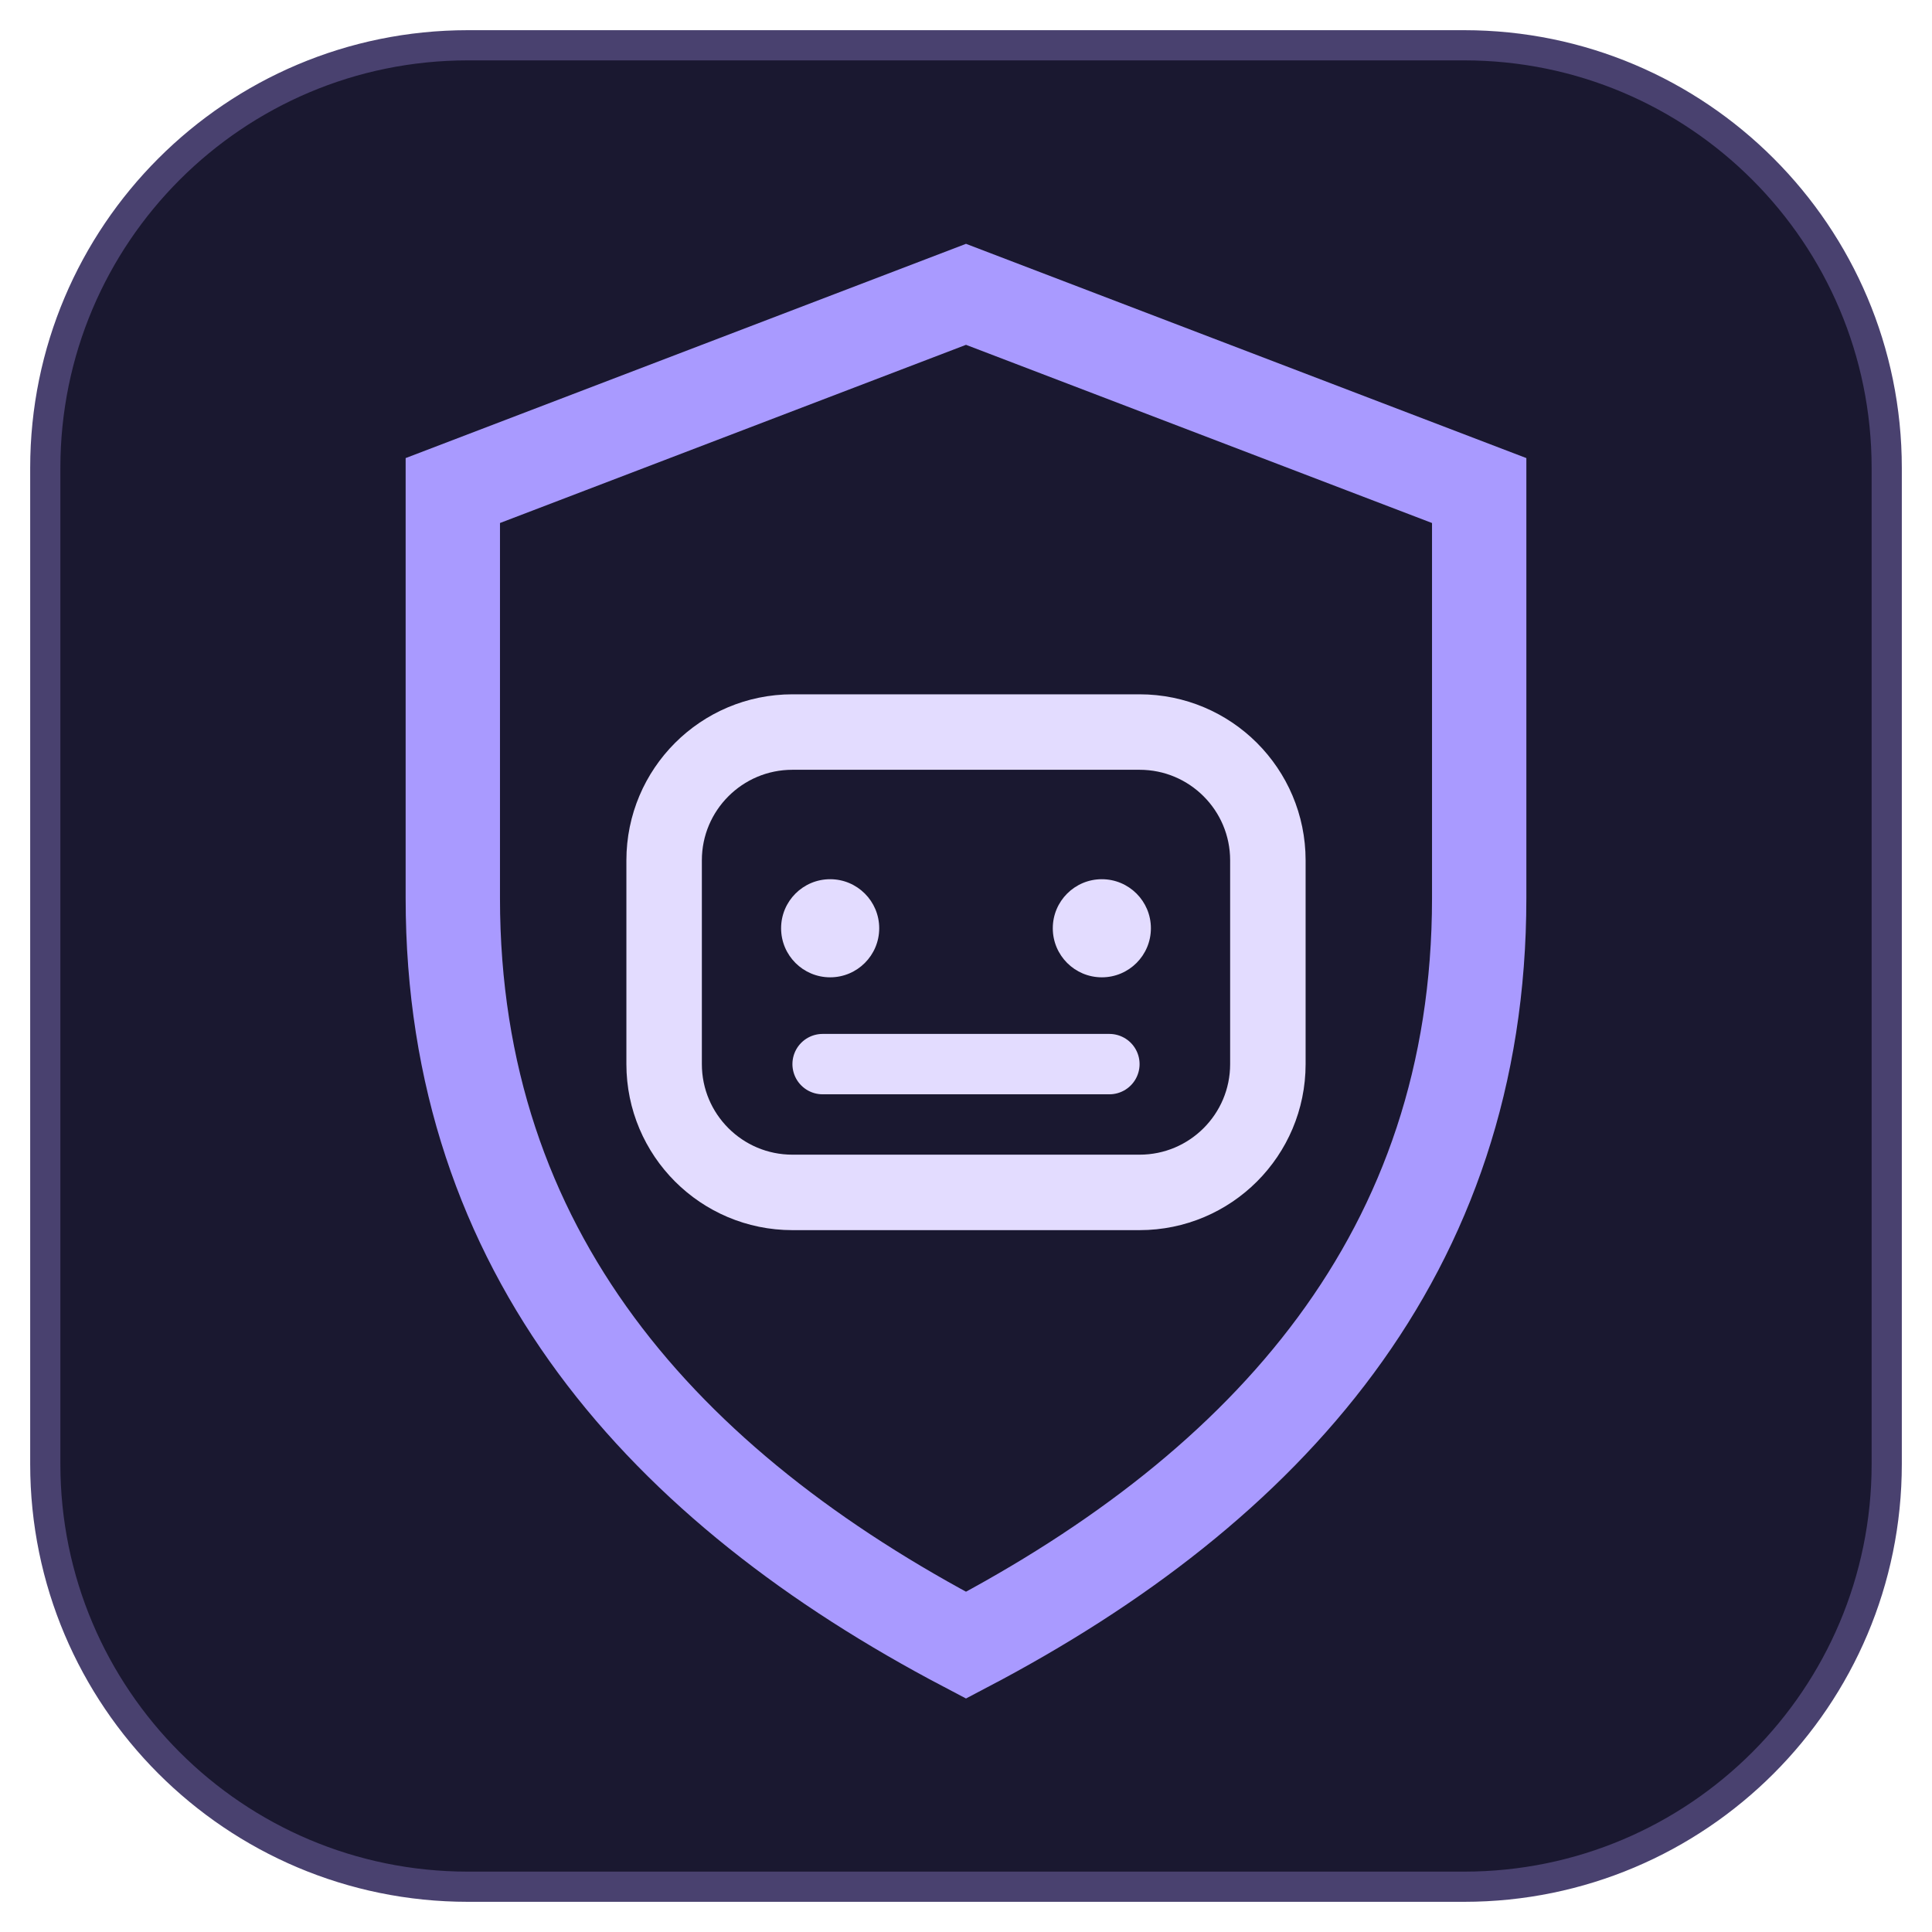
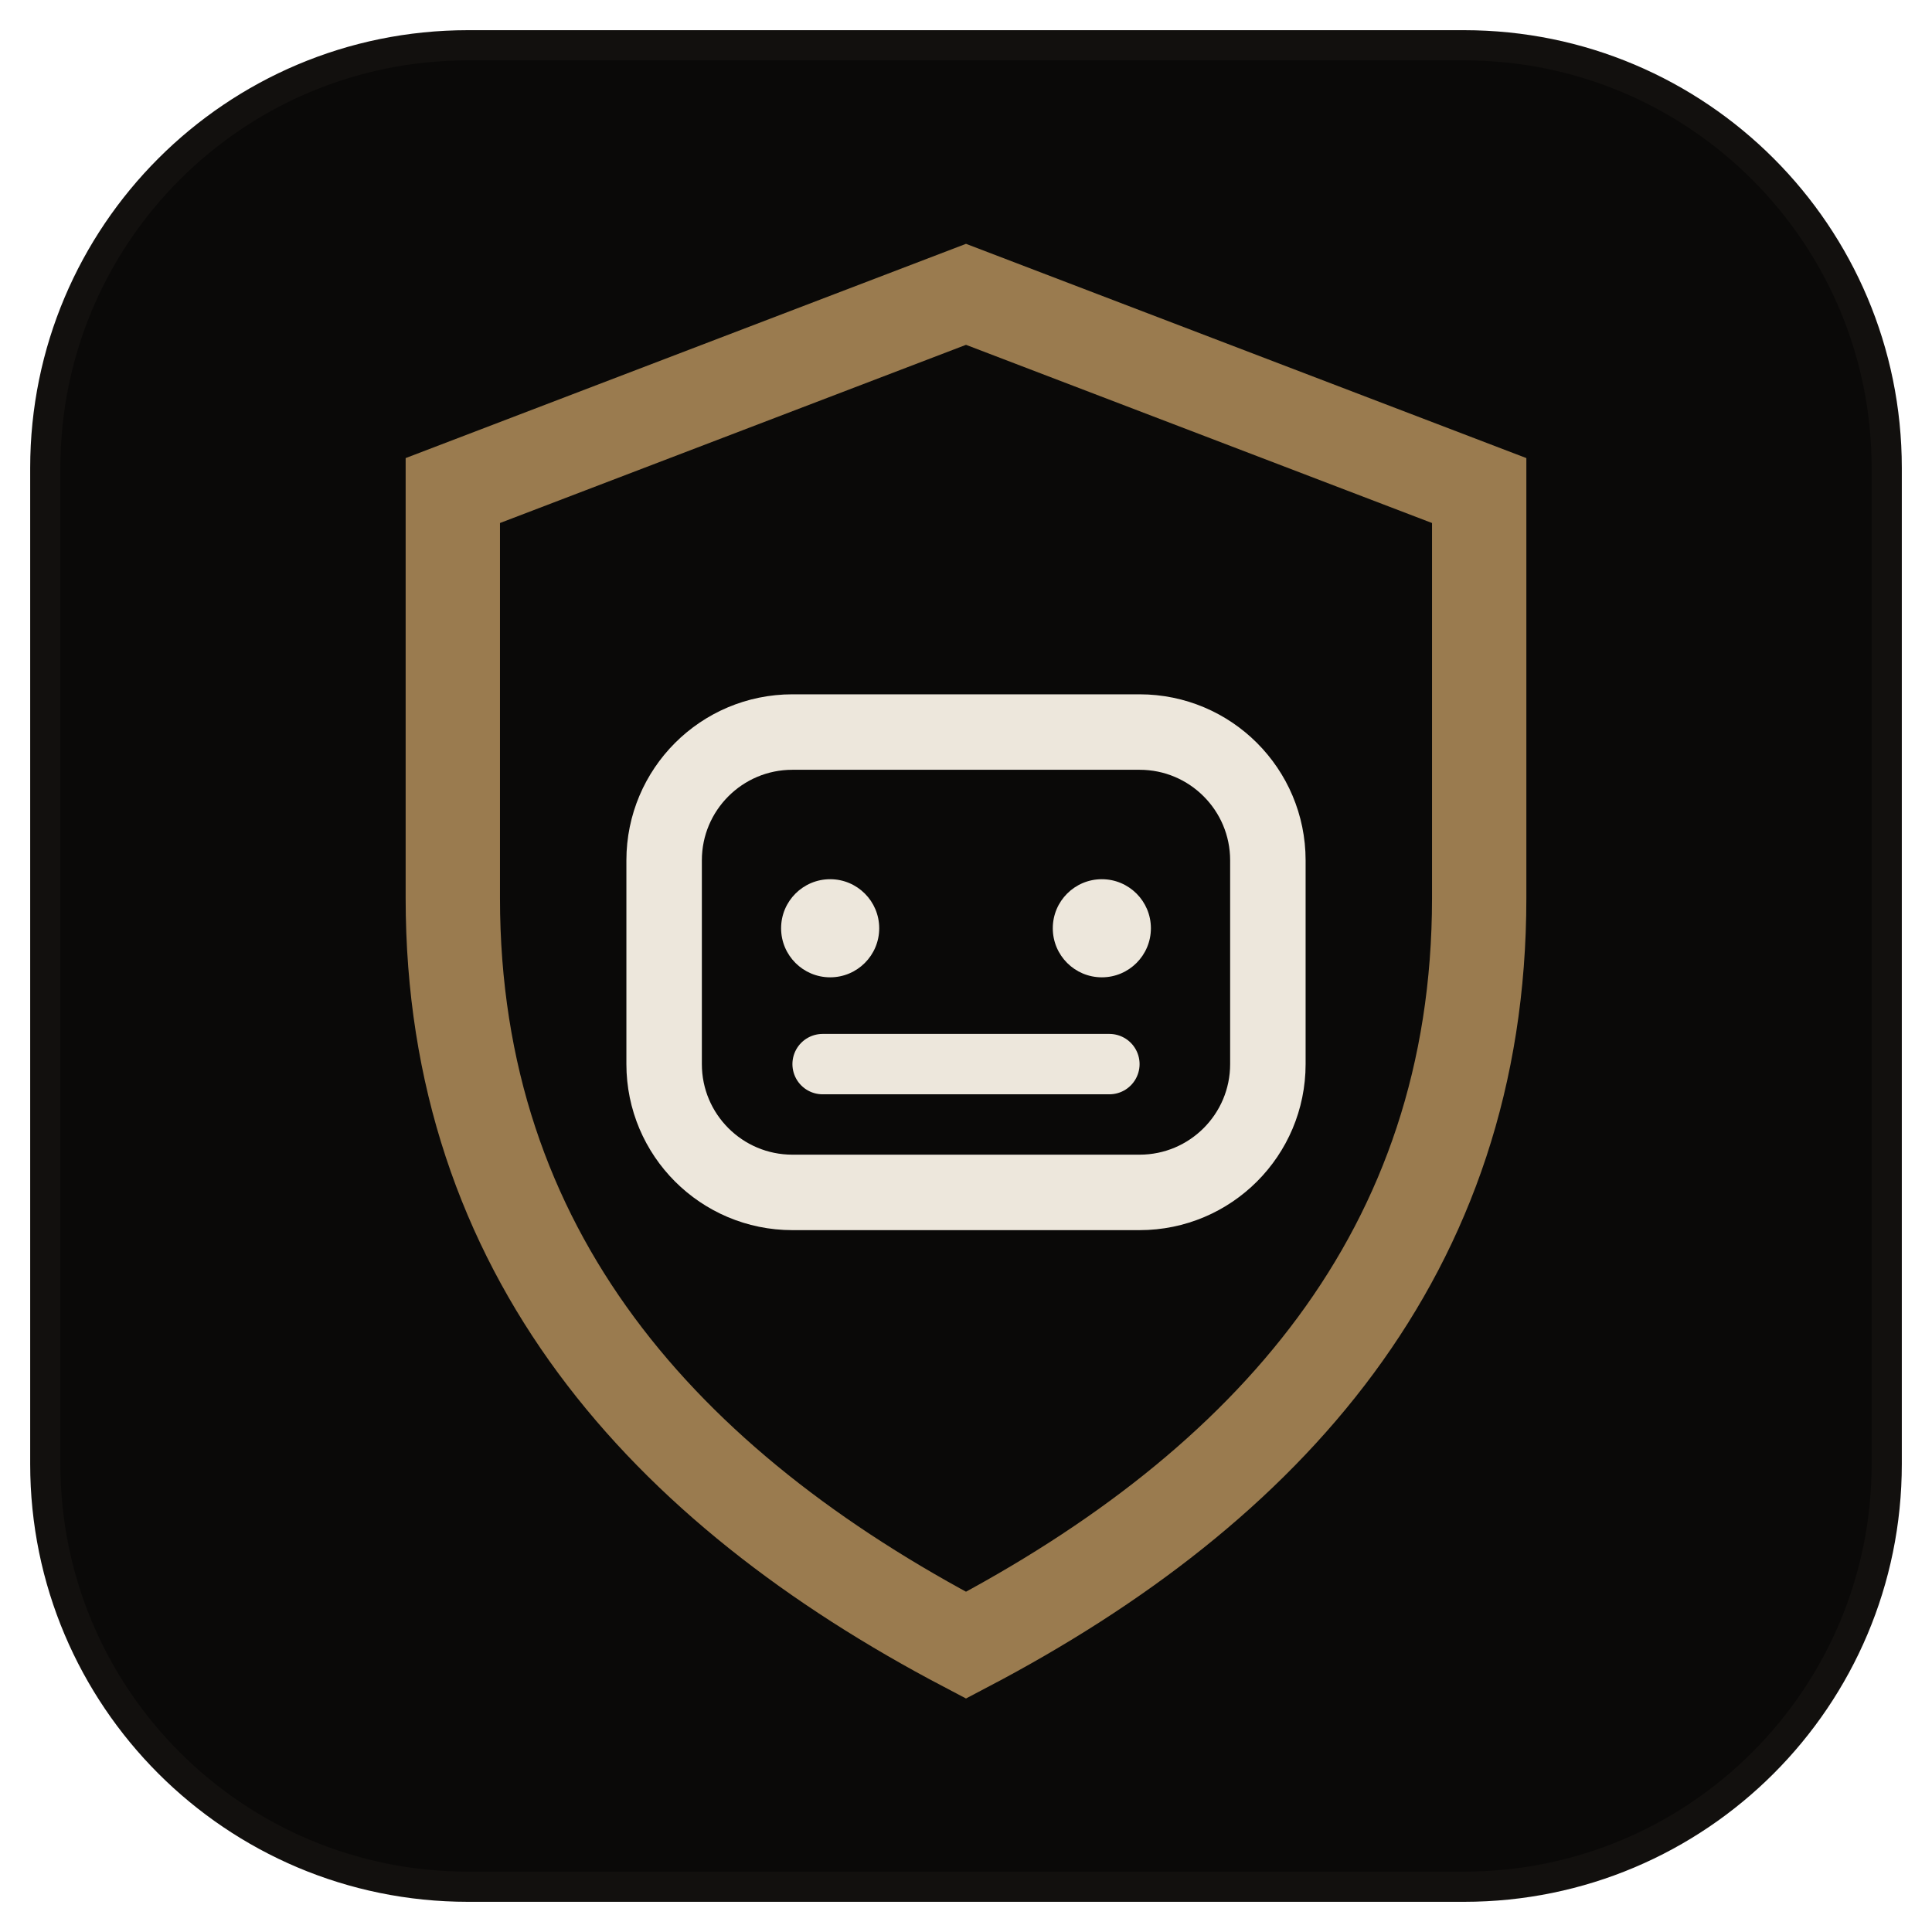
<svg xmlns="http://www.w3.org/2000/svg" width="512" height="512" viewBox="0 0 512 512">
-   <rect x="12" y="12" width="488" height="488" rx="112" fill="#1a1830" stroke="#49416f" stroke-width="8" />
-   <path d="M256 78 392 130v108c0 94-56 156-136 198-80-42-136-104-136-198V130Z" fill="none" stroke="#a99aff" stroke-width="25" />
-   <rect x="176" y="194" width="160" height="122" rx="34" fill="none" stroke="#e3dcff" stroke-width="20" />
-   <circle cx="220" cy="246" r="13" fill="#e3dcff" />
-   <circle cx="292" cy="246" r="13" fill="#e3dcff" />
-   <path d="M218 282h76" stroke="#e3dcff" stroke-width="16" stroke-linecap="round" />
+   <rect x="12" y="12" width="488" height="488" rx="112" fill="#0A0908" stroke="#12100E" stroke-width="8" />
+   <path d="M256 78 392 130v108c0 94-56 156-136 198-80-42-136-104-136-198V130Z" fill="none" stroke="#9A7B4F" stroke-width="25" />
+   <rect x="176" y="194" width="160" height="122" rx="34" fill="none" stroke="#EDE7DC" stroke-width="20" />
+   <circle cx="220" cy="246" r="13" fill="#EDE7DC" />
+   <circle cx="292" cy="246" r="13" fill="#EDE7DC" />
+   <path d="M218 282h76" stroke="#EDE7DC" stroke-width="16" stroke-linecap="round" />
</svg>
